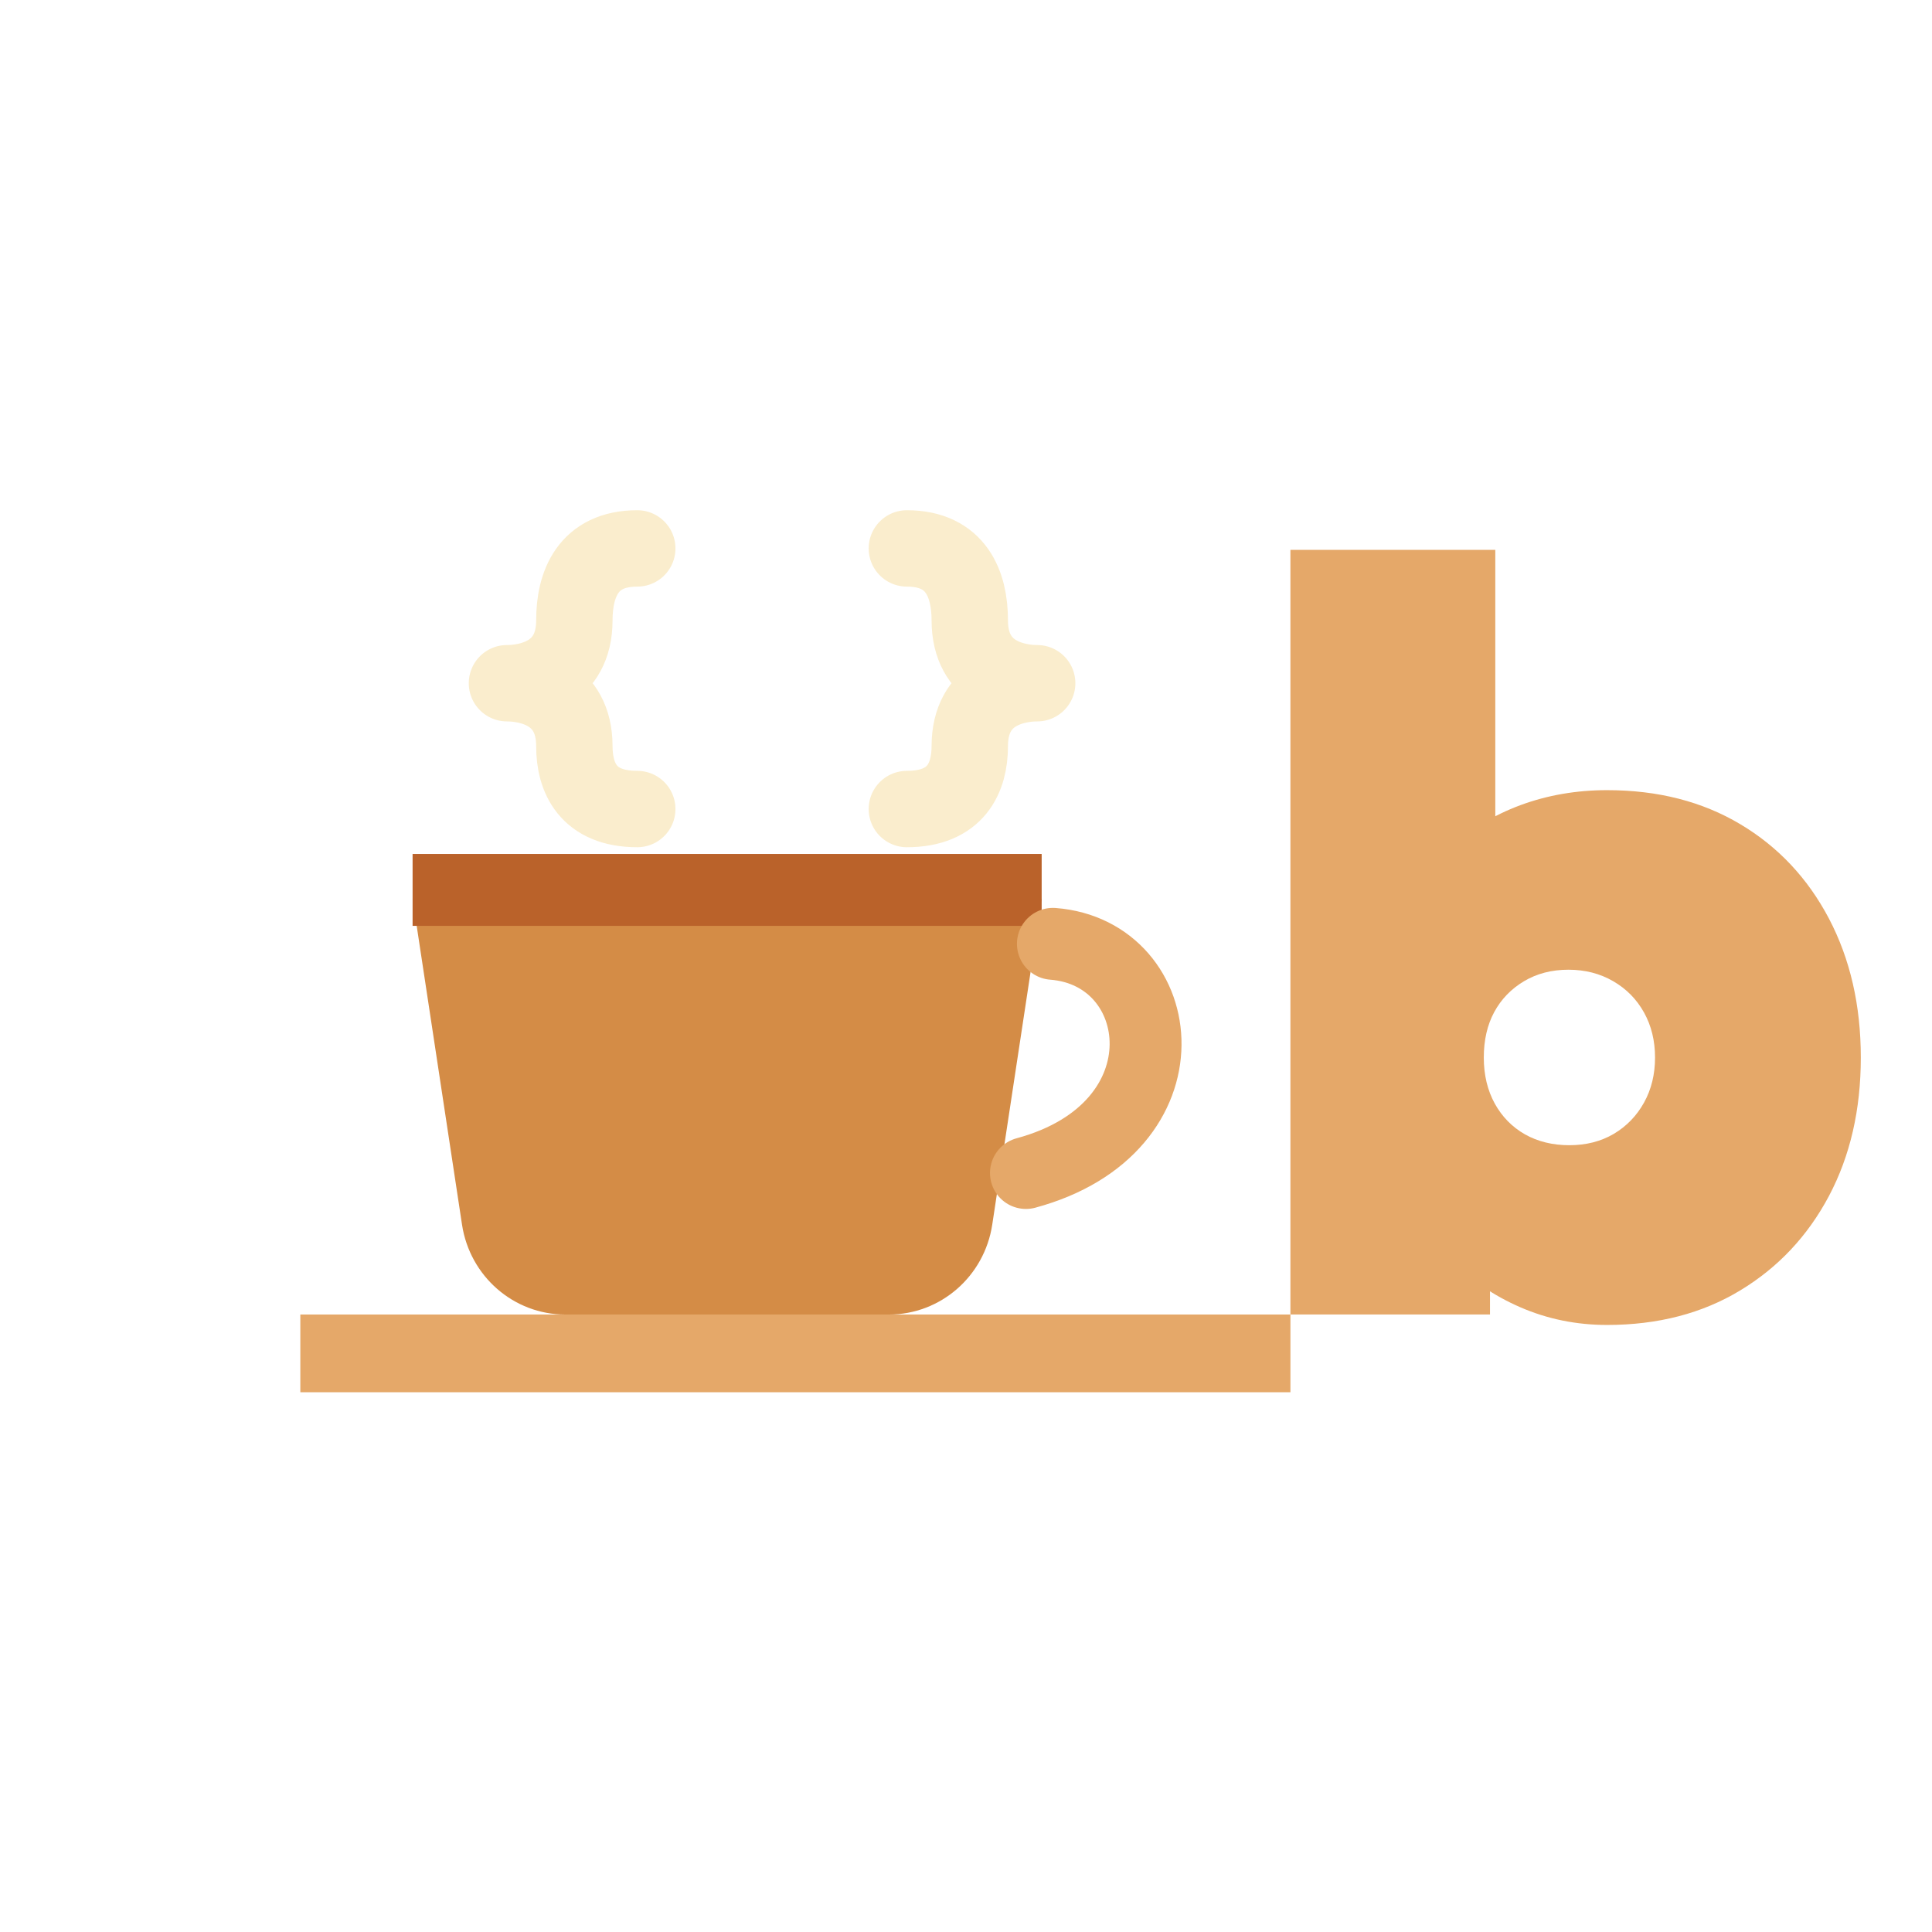
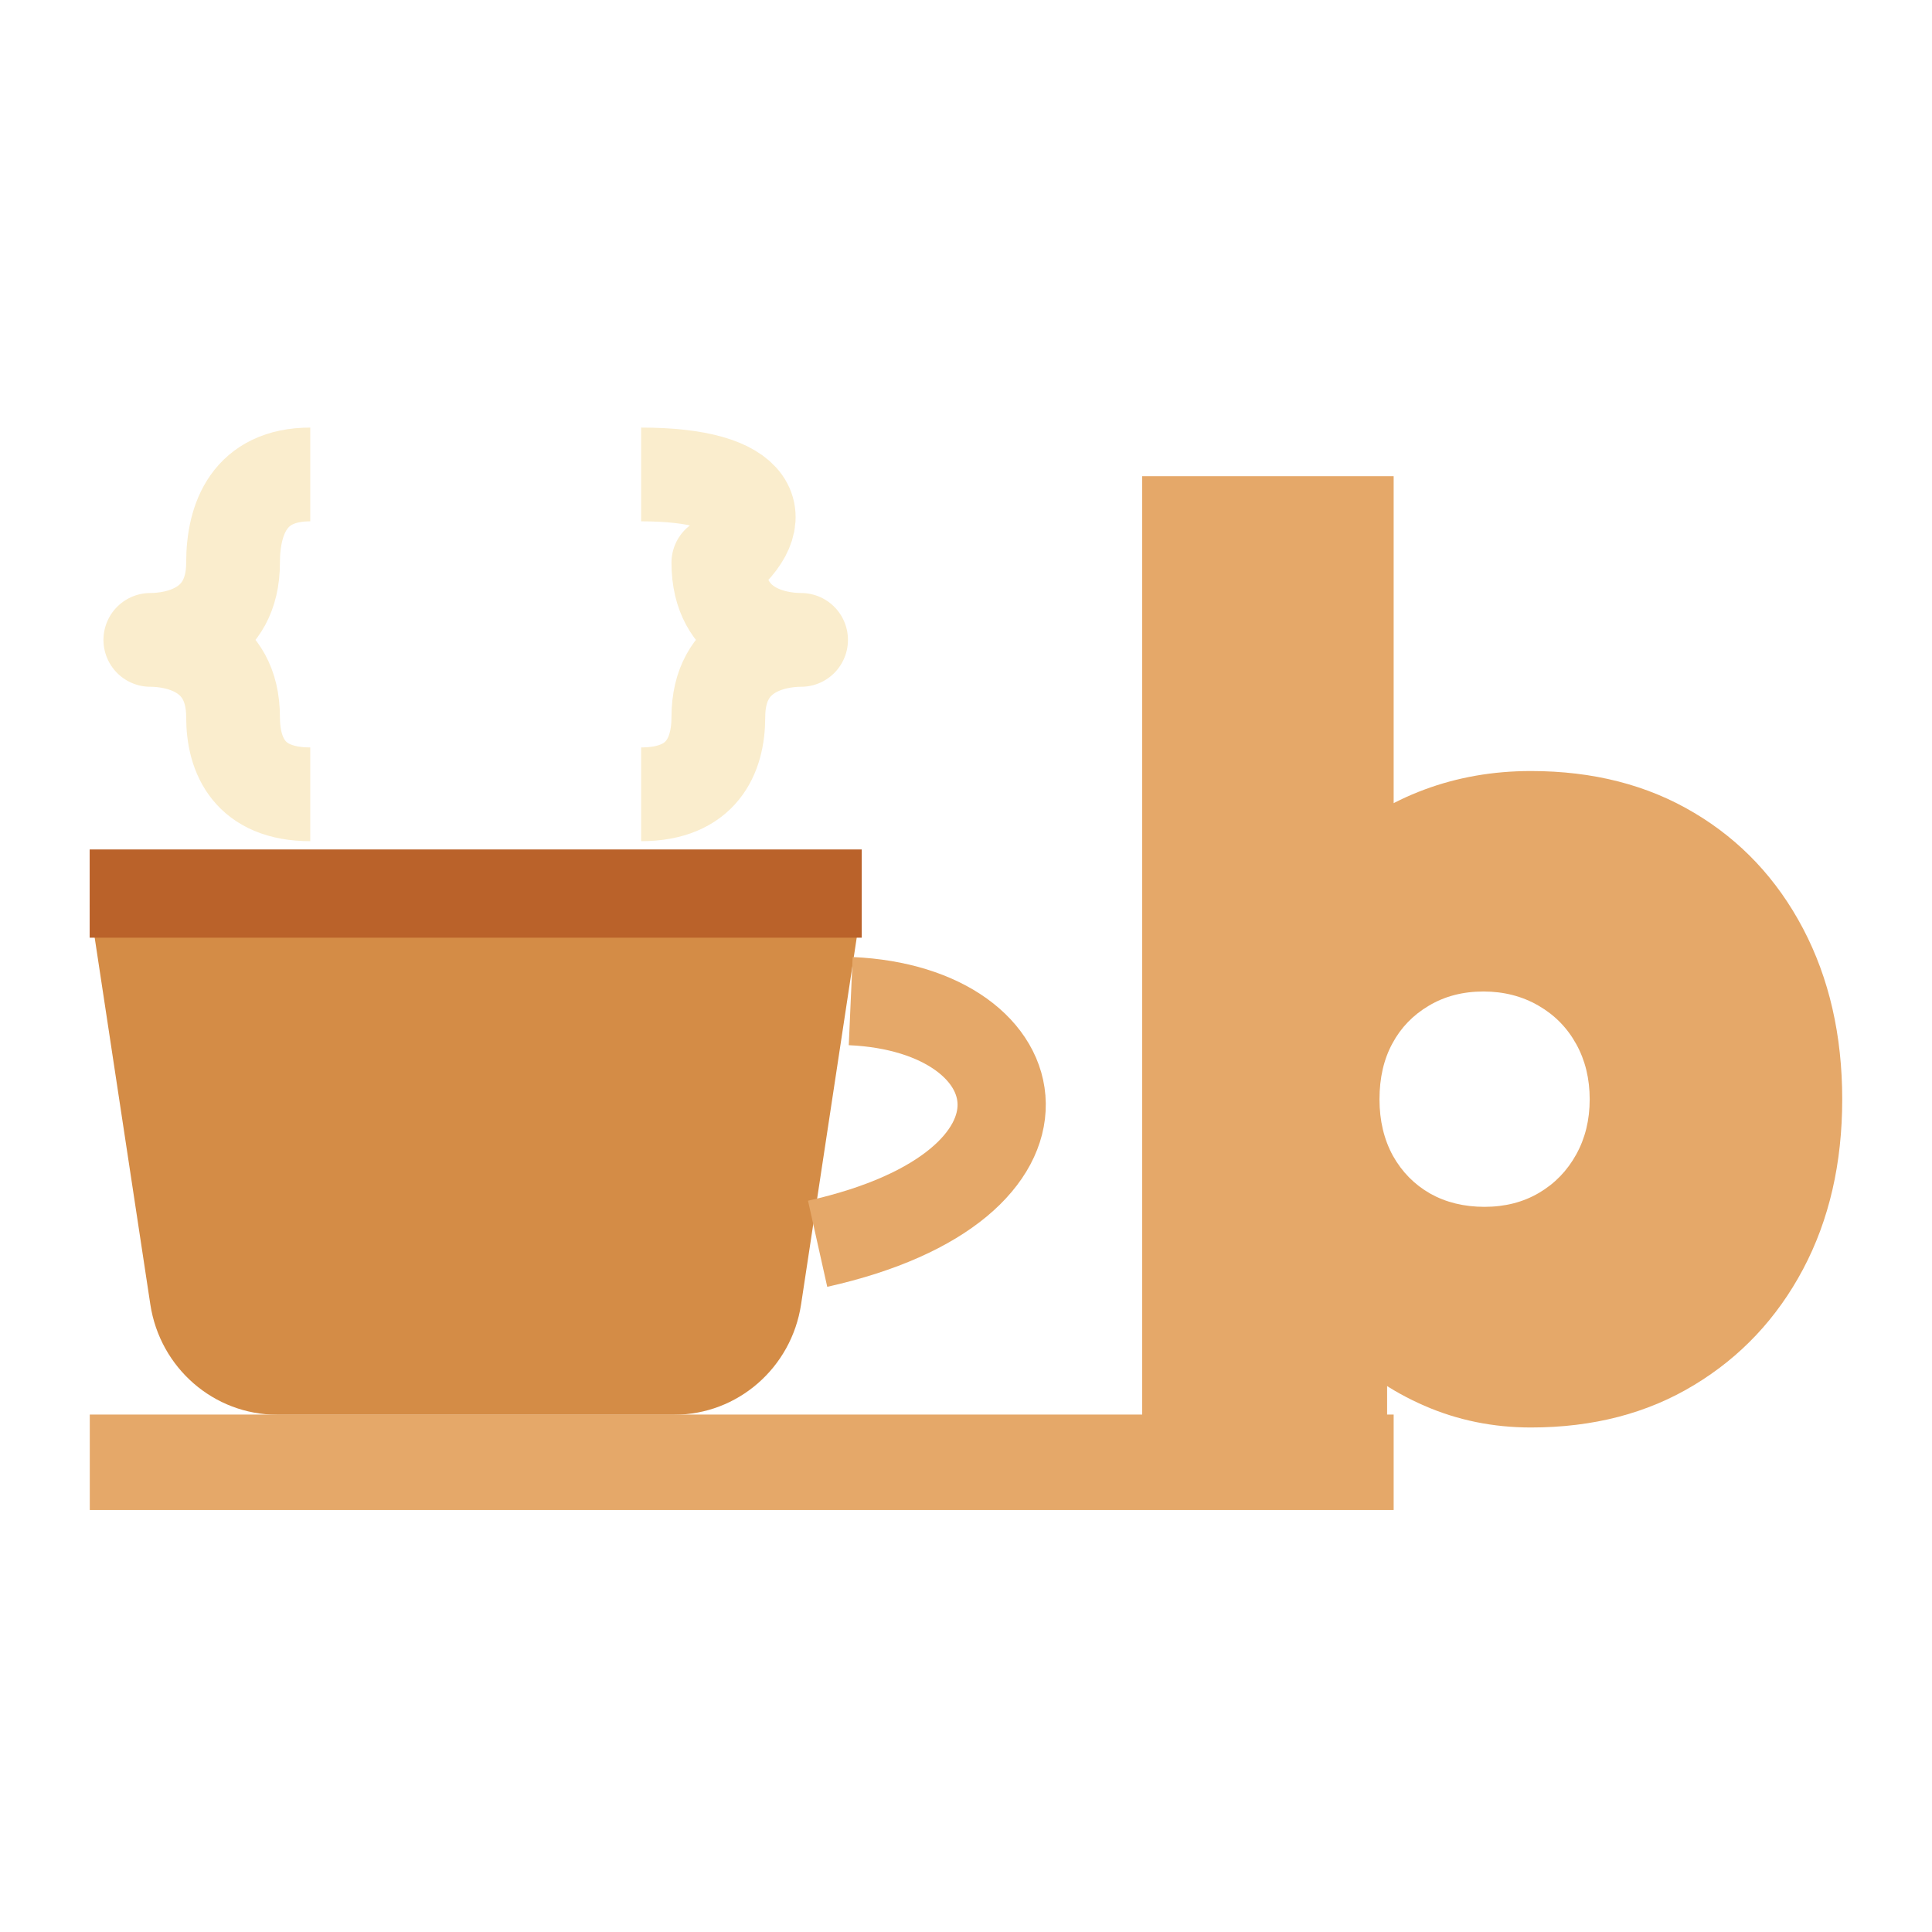
<svg xmlns="http://www.w3.org/2000/svg" viewBox="0 0 109.1 109.1" fill="none" role="img" aria-label="Brew">
-   <g transform="translate(3.00,12.70) scale(1.2687)">
+   <g transform="translate(-19.85,4.37) scale(1.5571)">
    <path fill="#D48C46" d="M16 30h28l-2.2 14.5c-.35 2.3-2.3 4-4.6 4H22.8c-2.3 0-4.25-1.7-4.6-4L16 30z" />
    <path fill="#BA622A" d="M16 28h28v3.2H16z" />
-     <path fill="none" stroke="#E5A869" stroke-width="3.2" stroke-linecap="round" d="M44.5 32c5.2.4 6.2 8.2-1.2 10.2" />
-     <path fill="none" stroke="#FAEDCD" stroke-width="3.4" stroke-linecap="round" stroke-linejoin="round" d="M26 26c-2.2 0-2.8-1.4-2.8-2.8 0-2.4-2-2.8-3-2.8 1 0 3-.4 3-2.8C23.2 16 23.8 14.4 26 14.4" />
-     <path fill="none" stroke="#FAEDCD" stroke-width="3.4" stroke-linecap="round" stroke-linejoin="round" d="M38 26c2.2 0 2.8-1.4 2.8-2.8 0-2.4 2-2.8 3-2.8-1 0-3-.4-3-2.8C40.8 16 40.2 14.4 38 14.4" />
+     <path fill="none" stroke="#E5A869" stroke-width="3.2" stroke-linecap="butt" stroke-linejoin="miter" d="M43.6 33.5C50.4 33.8 51.8 40.2 42.4 42.3" />
+     <path fill="none" stroke="#FAEDCD" stroke-width="3.4" stroke-linecap="butt" stroke-linejoin="round" d="M24 26c-2.2 0-2.8-1.4-2.8-2.8 0-2.4-2-2.8-3-2.8 1 0 3-.4 3-2.8C21.2 16 21.8 14.4 24 14.4" />
+     <path fill="none" stroke="#FAEDCD" stroke-width="3.4" stroke-linecap="butt" stroke-linejoin="round" d="M36 26c2.2 0 2.8-1.4 2.8-2.8 0-2.4 2-2.8 3-2.8-1 0-3-.4-3-2.8C40.8 16 40.2 14.4 36 14.4" />
  </g>
-   <path fill="#E5A869" d="M90.75 74.82Q88.15 74.82 85.85 73.82Q83.55 72.82 81.96 71.13Q80.37 69.45 79.89 67.45V51.40Q80.37 49.40 81.96 47.86Q83.55 46.33 85.85 45.47Q88.15 44.62 90.75 44.62Q95.05 44.62 98.27 46.54Q101.48 48.45 103.28 51.87Q105.08 55.30 105.08 59.72Q105.08 64.14 103.28 67.54Q101.48 70.93 98.27 72.87Q95.05 74.82 90.75 74.82ZM72.87 74.23V31.05H84.44V52.35L82.55 59.37L84.14 66.44V74.23ZM88.62 64.67Q90.04 64.67 91.13 64.03Q92.22 63.38 92.84 62.26Q93.46 61.14 93.46 59.72Q93.46 58.30 92.84 57.18Q92.22 56.06 91.10 55.41Q89.98 54.76 88.57 54.76Q87.15 54.76 86.06 55.41Q84.97 56.06 84.38 57.15Q83.79 58.24 83.79 59.72Q83.79 61.19 84.41 62.32Q85.03 63.44 86.12 64.06Q87.21 64.67 88.62 64.67Z" />
-   <path fill="#E5A869" d="M16.96 74.23H72.87v4.39H16.96Z" />
+   <path fill="#E5A869" d="M86.45 80.61Q83.25 80.61 80.43 79.38Q77.61 78.15 75.66 76.08Q73.71 74.02 73.12 71.56V51.86Q73.71 49.41 75.66 47.52Q77.61 45.64 80.43 44.59Q83.25 43.54 86.45 43.54Q91.72 43.54 95.67 45.90Q99.61 48.24 101.82 52.44Q104.03 56.65 104.03 62.08Q104.03 67.50 101.82 71.67Q99.61 75.83 95.67 78.21Q91.72 80.61 86.45 80.61ZM64.50 80.87V26.89H78.70V53.03L76.38 61.65L78.33 70.32V80.87ZM83.83 68.15Q85.57 68.15 86.91 67.36Q88.25 66.57 89.01 65.19Q89.77 63.82 89.77 62.08Q89.77 60.33 89.01 58.96Q88.25 57.58 86.88 56.79Q85.50 55.99 83.77 55.99Q82.03 55.99 80.69 56.79Q79.35 57.58 78.63 58.92Q77.90 60.26 77.90 62.08Q77.90 63.88 78.66 65.27Q79.43 66.64 80.76 67.40Q82.10 68.15 83.83 68.15Z" />
+   <path fill="#E5A869" d="M5.07 79.88H78.70v5.39H5.07Z" />
</svg>
